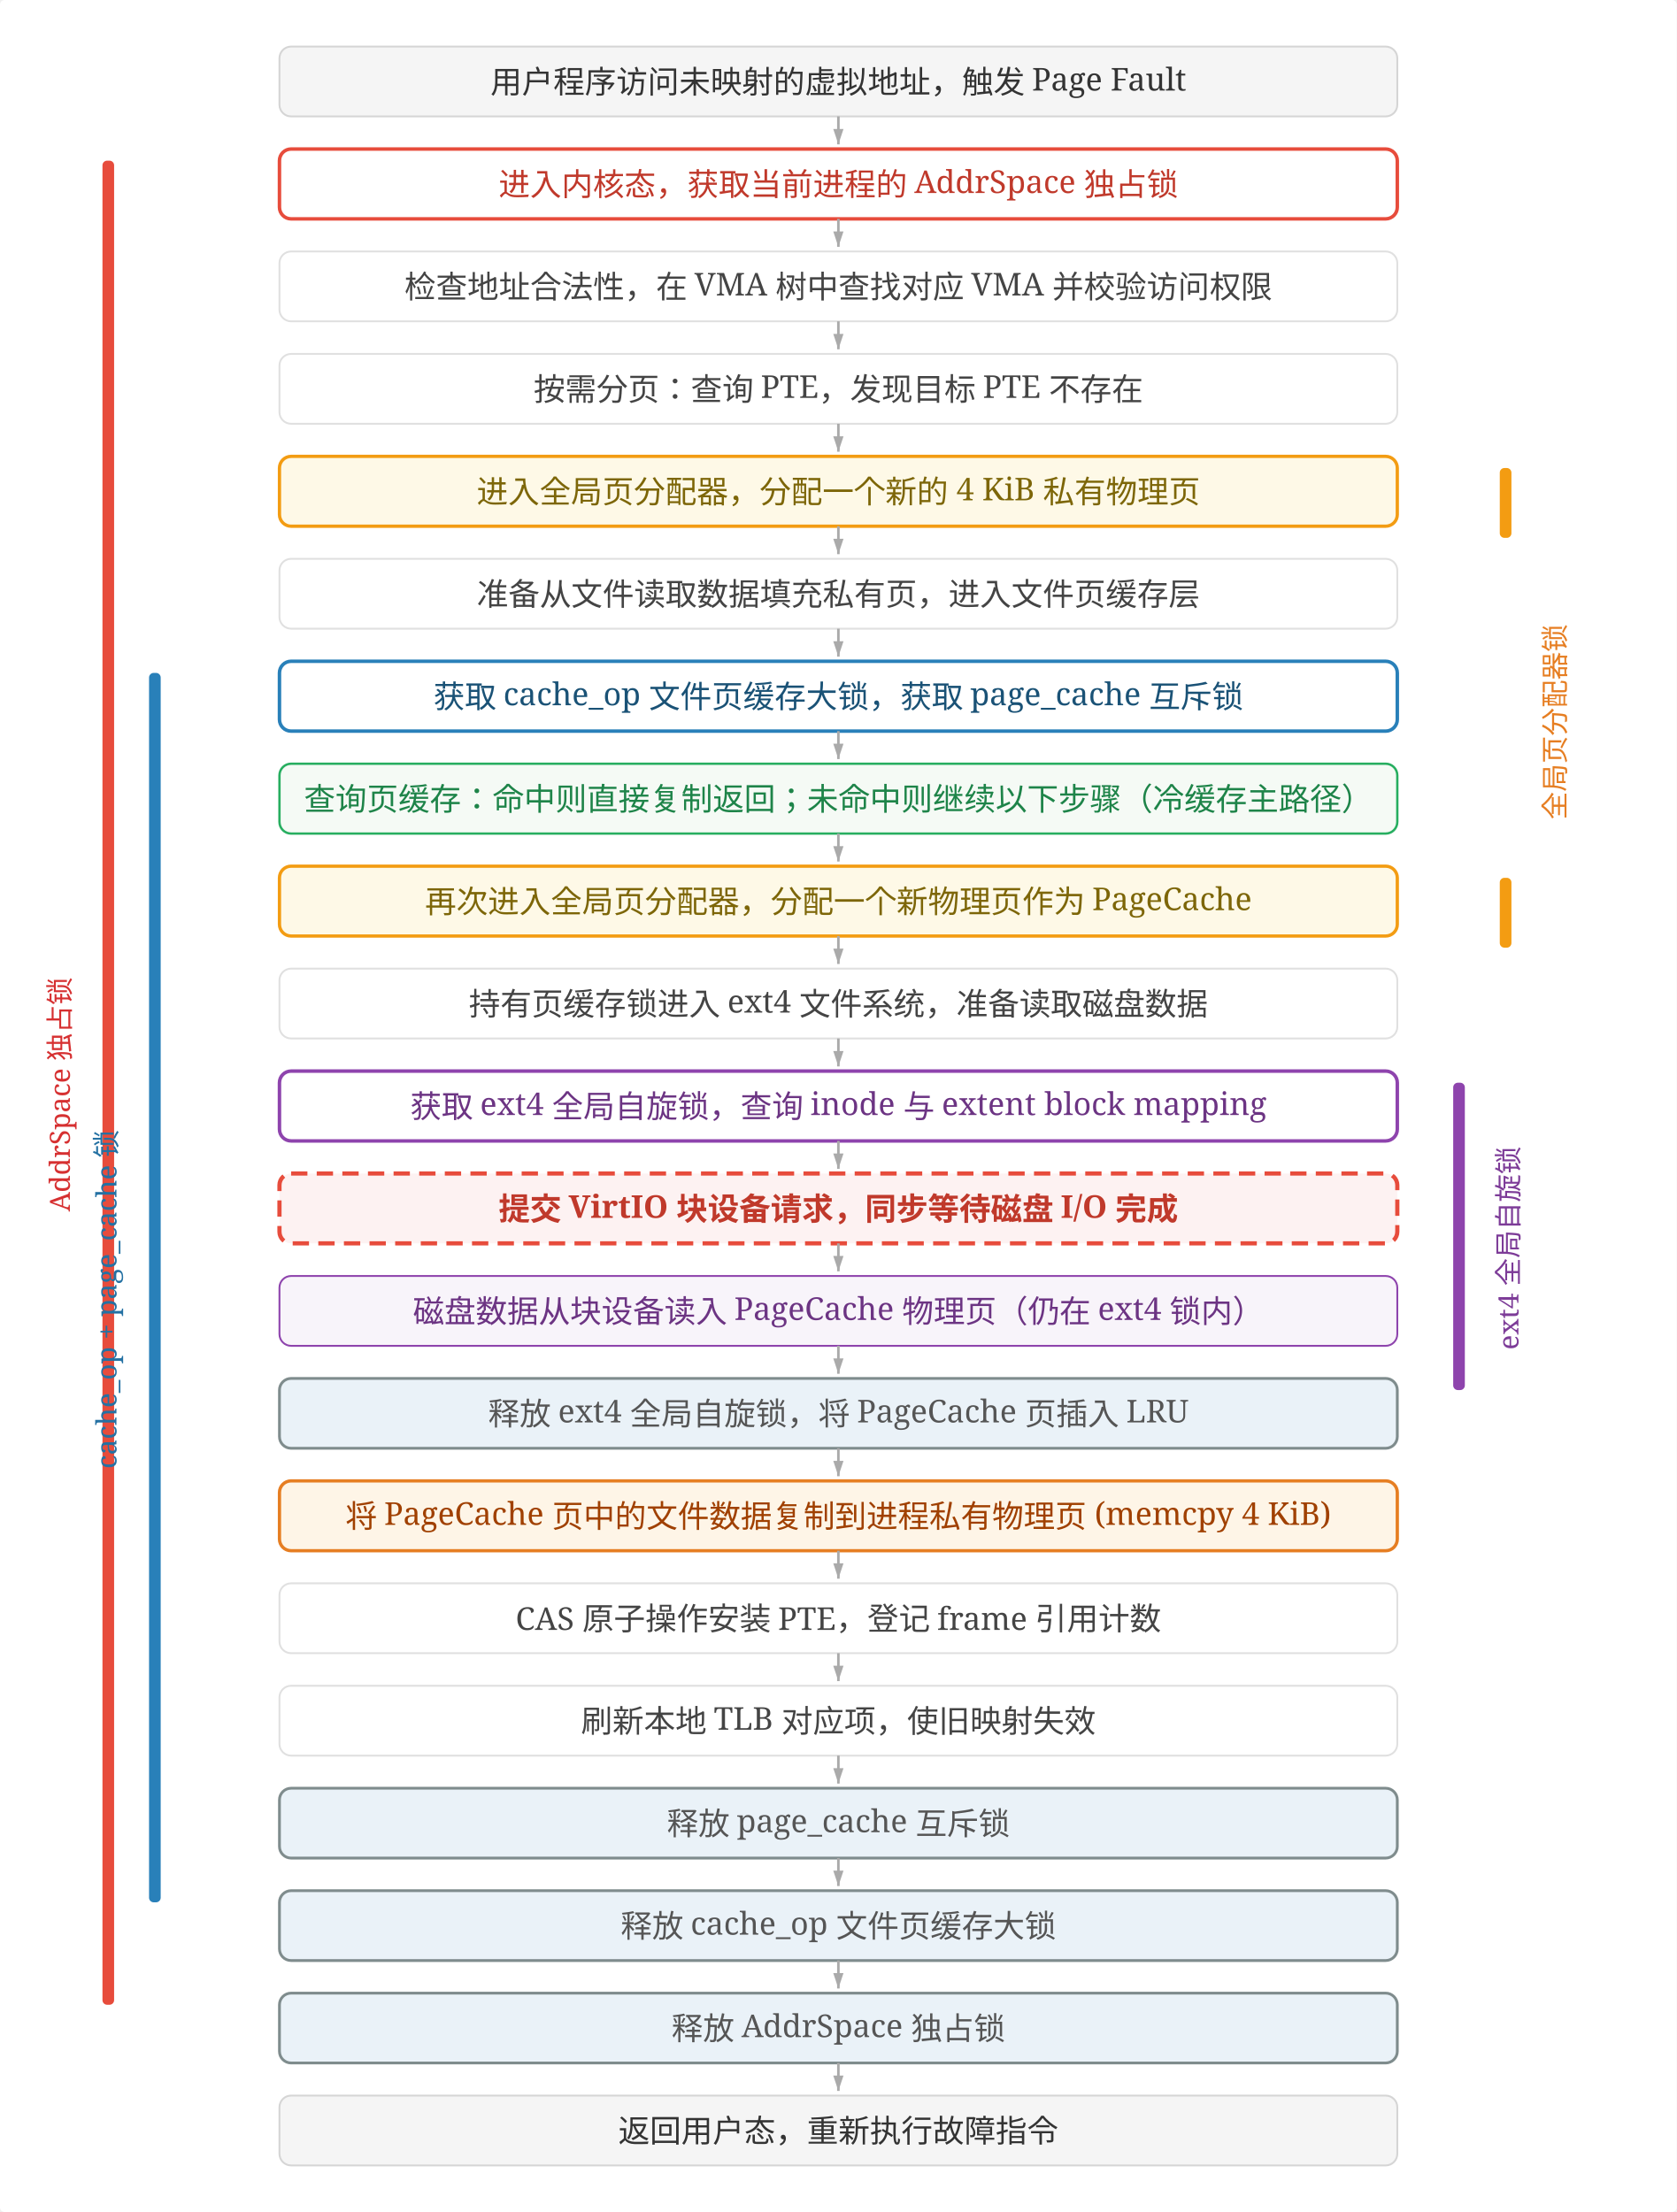
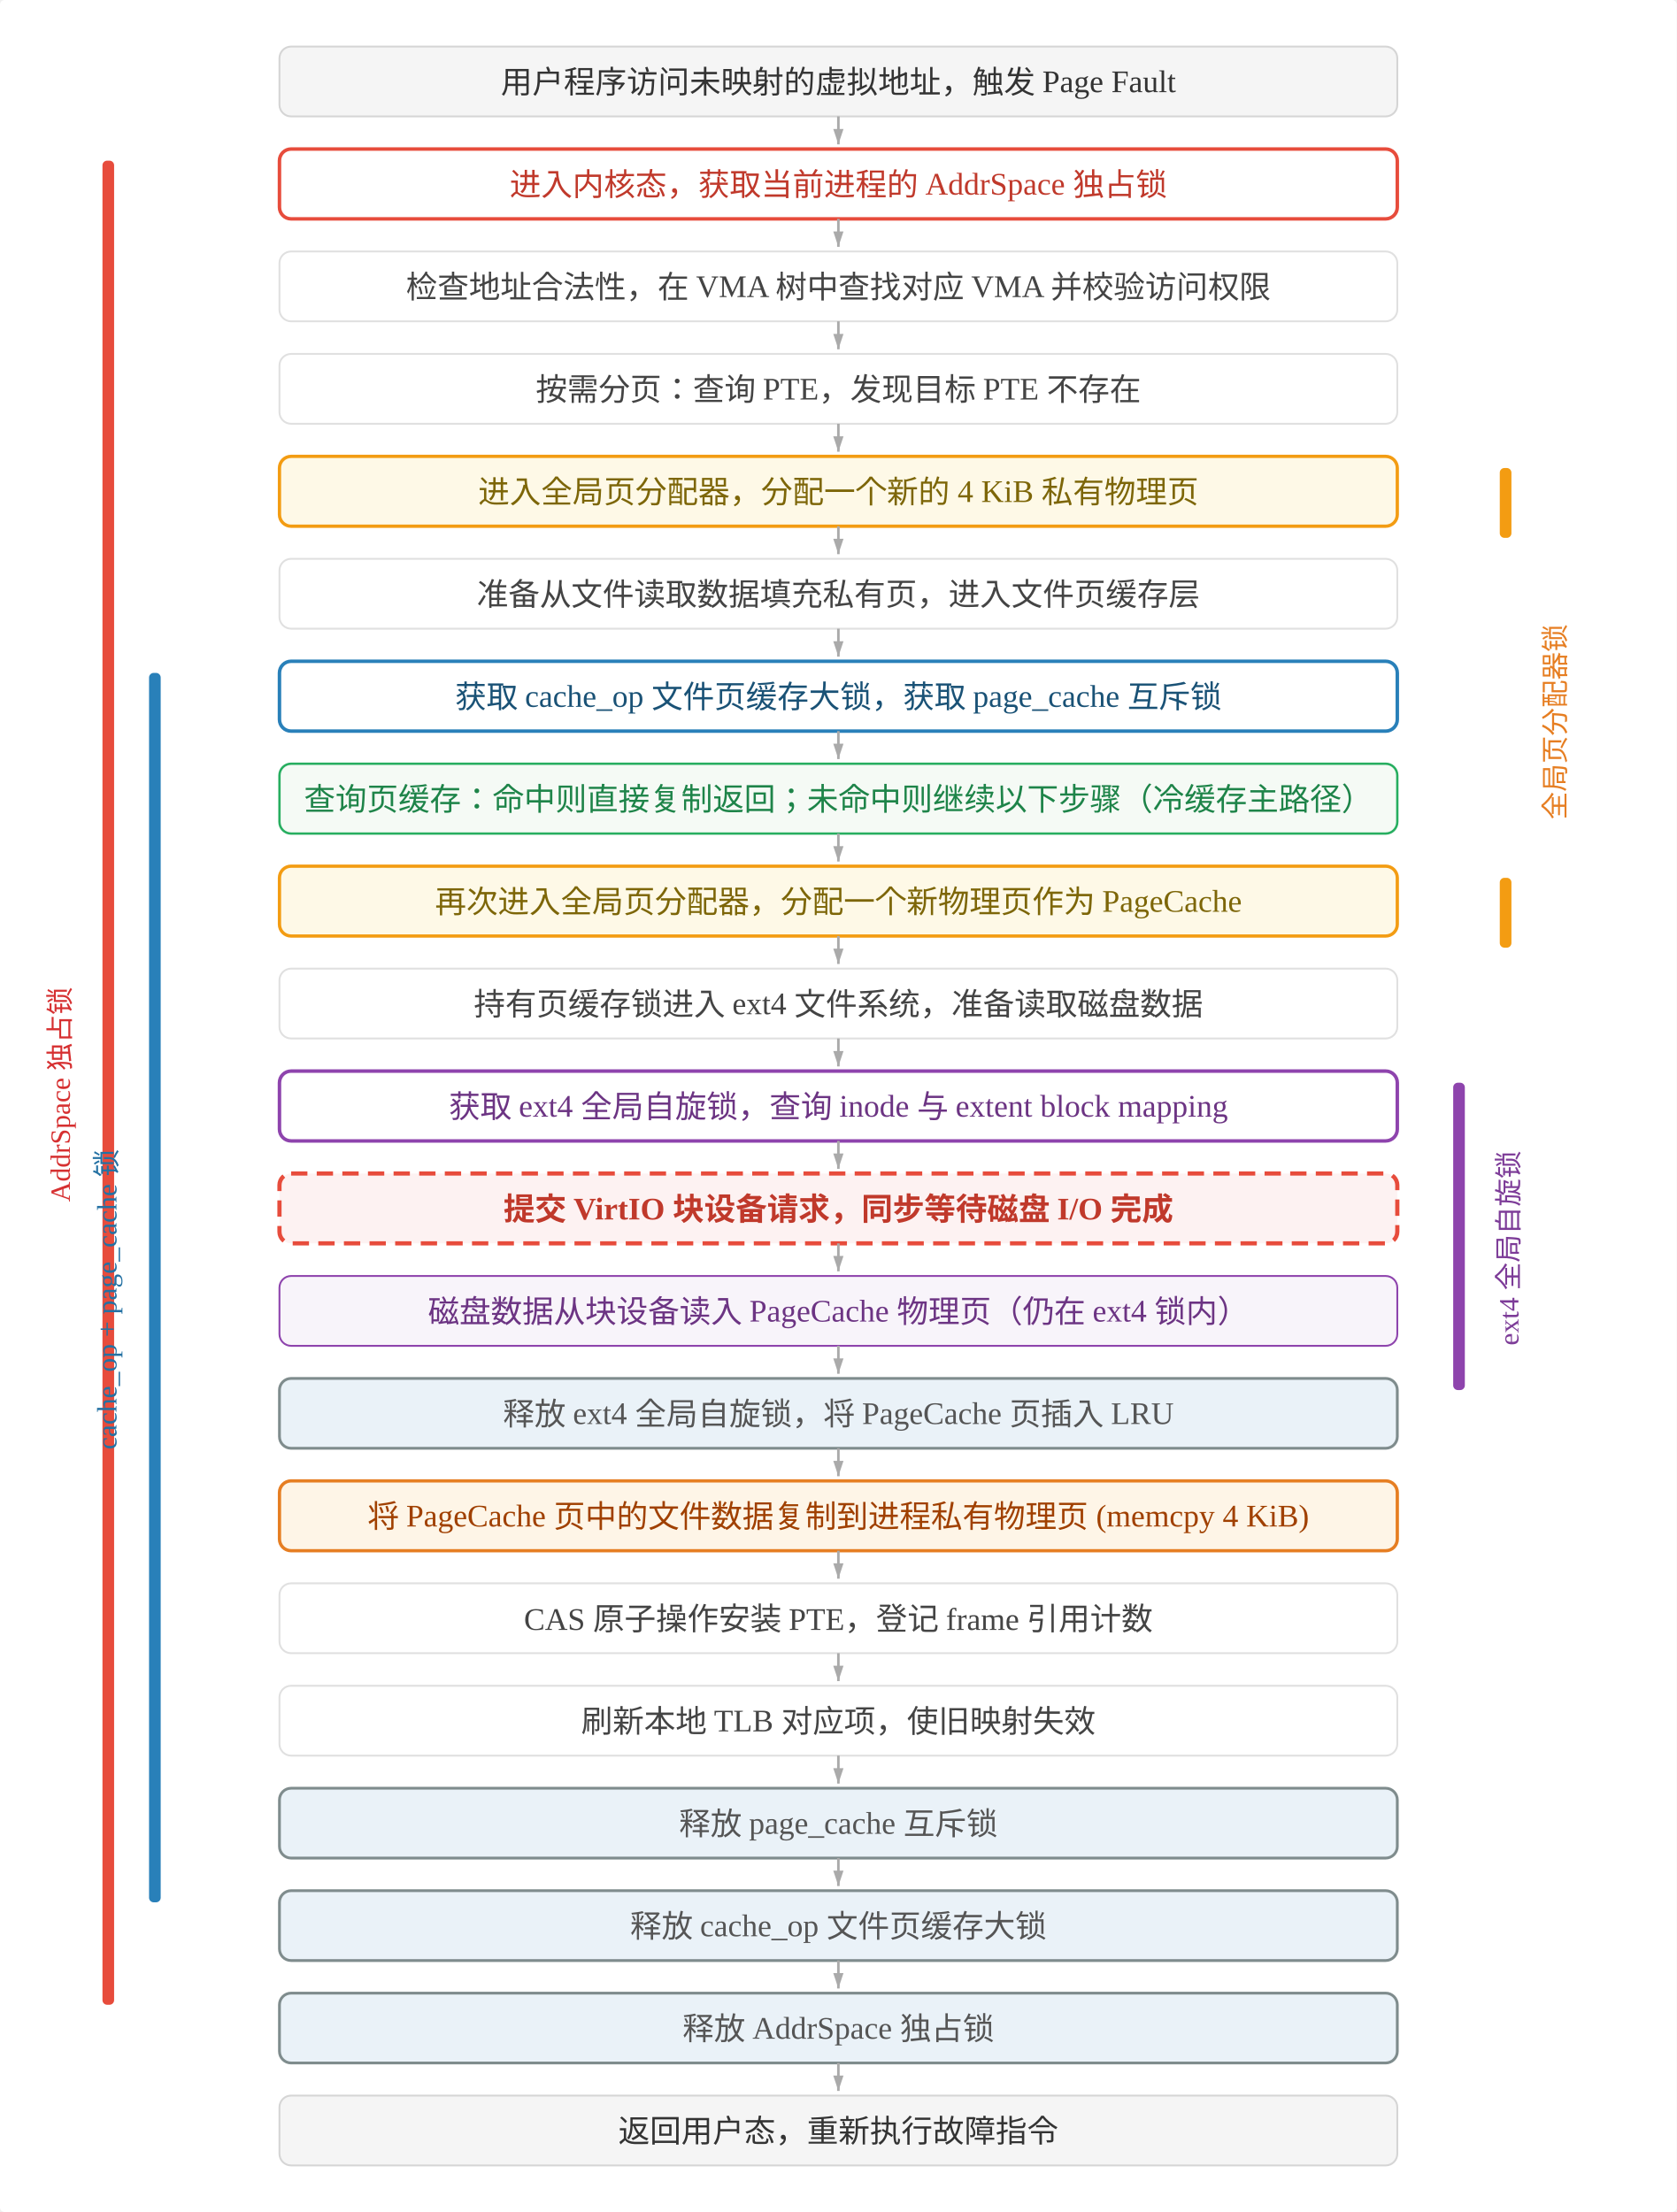
- <svg xmlns="http://www.w3.org/2000/svg" viewBox="0 0 720 950" font-family="KaiTi,STKaiti,楷体,serif">
+ <svg xmlns="http://www.w3.org/2000/svg" viewBox="0 0 720 950" font-family="KaiTi,STKaiti,楷体,Times New Roman,serif">
  <defs>
    <marker id="a" markerWidth="6" markerHeight="4" refX="6" refY="2" orient="auto">
      <path d="M0,0 L6,2 L0,4 Z" fill="#aaa" />
    </marker>
  </defs>
  <rect width="720" height="950" fill="#fff" rx="2" />
  <rect x="44" y="69" width="5" height="792" rx="2" fill="#e74c3c" />
  <text x="30" y="470" text-anchor="middle" fill="#d63031" font-size="12" transform="rotate(-90,30,470)">AddrSpace 独占锁</text>
  <rect x="64" y="289" width="5" height="528" rx="2" fill="#2980b9" />
  <text x="50" y="558" text-anchor="middle" fill="#2471a3" font-size="12" transform="rotate(-90,50,558)">cache_op + page_cache 锁</text>
  <rect x="624" y="465" width="5" height="132" rx="2" fill="#8e44ad" />
  <text x="652" y="536" text-anchor="middle" fill="#7d3c98" font-size="12" transform="rotate(-90,652,536)">ext4 全局自旋锁</text>
  <rect x="644" y="201" width="5" height="30" rx="2" fill="#f39c12" />
  <rect x="644" y="377" width="5" height="30" rx="2" fill="#f39c12" />
  <text x="672" y="310" text-anchor="middle" fill="#e67e22" font-size="12" transform="rotate(-90,672,310)">全局页分配器锁</text>
  <rect x="120" y="20" width="480" height="30" rx="5" fill="#f5f5f5" stroke="#d5d5d5" stroke-width="0.8" />
  <text x="360" y="40" text-anchor="middle" fill="#333" font-size="13.5">用户程序访问未映射的虚拟地址，触发 Page Fault</text>
  <line x1="360" y1="50" x2="360" y2="62" stroke="#aaa" stroke-width="1.1" marker-end="url(#a)" />
  <rect x="120" y="64" width="480" height="30" rx="5" fill="#fff" stroke="#e74c3c" stroke-width="1.5" />
  <text x="360" y="84" text-anchor="middle" fill="#c0392b" font-size="13.5">进入内核态，获取当前进程的 AddrSpace 独占锁</text>
  <line x1="360" y1="94" x2="360" y2="106" stroke="#aaa" stroke-width="1.1" marker-end="url(#a)" />
  <rect x="120" y="108" width="480" height="30" rx="5" fill="#fff" stroke="#e0e0e0" stroke-width="0.8" />
  <text x="360" y="128" text-anchor="middle" fill="#444" font-size="13.5">检查地址合法性，在 VMA 树中查找对应 VMA 并校验访问权限</text>
  <line x1="360" y1="138" x2="360" y2="150" stroke="#aaa" stroke-width="1.1" marker-end="url(#a)" />
  <rect x="120" y="152" width="480" height="30" rx="5" fill="#fff" stroke="#e0e0e0" stroke-width="0.8" />
  <text x="360" y="172" text-anchor="middle" fill="#444" font-size="13.5">按需分页：查询 PTE，发现目标 PTE 不存在</text>
  <line x1="360" y1="182" x2="360" y2="194" stroke="#aaa" stroke-width="1.1" marker-end="url(#a)" />
  <rect x="120" y="196" width="480" height="30" rx="5" fill="#fef9e7" stroke="#f39c12" stroke-width="1.4" />
  <text x="360" y="216" text-anchor="middle" fill="#7d6608" font-size="13.5">进入全局页分配器，分配一个新的 4 KiB 私有物理页</text>
  <line x1="360" y1="226" x2="360" y2="238" stroke="#aaa" stroke-width="1.1" marker-end="url(#a)" />
  <rect x="120" y="240" width="480" height="30" rx="5" fill="#fff" stroke="#e0e0e0" stroke-width="0.8" />
  <text x="360" y="260" text-anchor="middle" fill="#444" font-size="13.5">准备从文件读取数据填充私有页，进入文件页缓存层</text>
  <line x1="360" y1="270" x2="360" y2="282" stroke="#aaa" stroke-width="1.1" marker-end="url(#a)" />
  <rect x="120" y="284" width="480" height="30" rx="5" fill="#fff" stroke="#2980b9" stroke-width="1.5" />
  <text x="360" y="304" text-anchor="middle" fill="#1a5276" font-size="13.5">获取 cache_op 文件页缓存大锁，获取 page_cache 互斥锁</text>
  <line x1="360" y1="314" x2="360" y2="326" stroke="#aaa" stroke-width="1.1" marker-end="url(#a)" />
  <rect x="120" y="328" width="480" height="30" rx="5" fill="#f5faf5" stroke="#27ae60" stroke-width="1" />
  <text x="360" y="348" text-anchor="middle" fill="#1e8449" font-size="13.5">查询页缓存：命中则直接复制返回；未命中则继续以下步骤（冷缓存主路径）</text>
  <line x1="360" y1="358" x2="360" y2="370" stroke="#aaa" stroke-width="1.1" marker-end="url(#a)" />
  <rect x="120" y="372" width="480" height="30" rx="5" fill="#fef9e7" stroke="#f39c12" stroke-width="1.4" />
  <text x="360" y="392" text-anchor="middle" fill="#7d6608" font-size="13.5">再次进入全局页分配器，分配一个新物理页作为 PageCache</text>
  <line x1="360" y1="402" x2="360" y2="414" stroke="#aaa" stroke-width="1.1" marker-end="url(#a)" />
  <rect x="120" y="416" width="480" height="30" rx="5" fill="#fff" stroke="#e0e0e0" stroke-width="0.8" />
  <text x="360" y="436" text-anchor="middle" fill="#444" font-size="13.5">持有页缓存锁进入 ext4 文件系统，准备读取磁盘数据</text>
  <line x1="360" y1="446" x2="360" y2="458" stroke="#aaa" stroke-width="1.1" marker-end="url(#a)" />
  <rect x="120" y="460" width="480" height="30" rx="5" fill="#fff" stroke="#8e44ad" stroke-width="1.5" />
  <text x="360" y="480" text-anchor="middle" fill="#6c3483" font-size="13.5">获取 ext4 全局自旋锁，查询 inode 与 extent block mapping</text>
  <line x1="360" y1="490" x2="360" y2="502" stroke="#aaa" stroke-width="1.1" marker-end="url(#a)" />
  <rect x="120" y="504" width="480" height="30" rx="5" fill="#fdf2f2" stroke="#e74c3c" stroke-width="1.8" stroke-dasharray="7,4" />
  <text x="360" y="524" text-anchor="middle" fill="#c0392b" font-size="13.5" font-weight="bold">提交 VirtIO 块设备请求，同步等待磁盘 I/O 完成</text>
  <line x1="360" y1="534" x2="360" y2="546" stroke="#aaa" stroke-width="1.1" marker-end="url(#a)" />
  <rect x="120" y="548" width="480" height="30" rx="5" fill="#f8f4fa" stroke="#8e44ad" stroke-width="0.8" />
  <text x="360" y="568" text-anchor="middle" fill="#6c3483" font-size="13.5">磁盘数据从块设备读入 PageCache 物理页（仍在 ext4 锁内）</text>
  <line x1="360" y1="578" x2="360" y2="590" stroke="#aaa" stroke-width="1.1" marker-end="url(#a)" />
  <rect x="120" y="592" width="480" height="30" rx="5" fill="#eaf2f8" stroke="#7f8c8d" stroke-width="1.2" />
  <text x="360" y="612" text-anchor="middle" fill="#555" font-size="13.5">释放 ext4 全局自旋锁，将 PageCache 页插入 LRU</text>
  <line x1="360" y1="622" x2="360" y2="634" stroke="#aaa" stroke-width="1.1" marker-end="url(#a)" />
  <rect x="120" y="636" width="480" height="30" rx="5" fill="#fef5e7" stroke="#e67e22" stroke-width="1.4" />
  <text x="360" y="656" text-anchor="middle" fill="#a04000" font-size="13.5">将 PageCache 页中的文件数据复制到进程私有物理页 (memcpy 4 KiB)</text>
  <line x1="360" y1="666" x2="360" y2="678" stroke="#aaa" stroke-width="1.1" marker-end="url(#a)" />
  <rect x="120" y="680" width="480" height="30" rx="5" fill="#fff" stroke="#e0e0e0" stroke-width="0.8" />
  <text x="360" y="700" text-anchor="middle" fill="#444" font-size="13.5">CAS 原子操作安装 PTE，登记 frame 引用计数</text>
  <line x1="360" y1="710" x2="360" y2="722" stroke="#aaa" stroke-width="1.1" marker-end="url(#a)" />
  <rect x="120" y="724" width="480" height="30" rx="5" fill="#fff" stroke="#e0e0e0" stroke-width="0.8" />
  <text x="360" y="744" text-anchor="middle" fill="#444" font-size="13.5">刷新本地 TLB 对应项，使旧映射失效</text>
  <line x1="360" y1="754" x2="360" y2="766" stroke="#aaa" stroke-width="1.1" marker-end="url(#a)" />
  <rect x="120" y="768" width="480" height="30" rx="5" fill="#eaf2f8" stroke="#7f8c8d" stroke-width="1.2" />
  <text x="360" y="788" text-anchor="middle" fill="#555" font-size="13.5">释放 page_cache 互斥锁</text>
  <line x1="360" y1="798" x2="360" y2="810" stroke="#aaa" stroke-width="1.1" marker-end="url(#a)" />
  <rect x="120" y="812" width="480" height="30" rx="5" fill="#eaf2f8" stroke="#7f8c8d" stroke-width="1.2" />
  <text x="360" y="832" text-anchor="middle" fill="#555" font-size="13.5">释放 cache_op 文件页缓存大锁</text>
  <line x1="360" y1="842" x2="360" y2="854" stroke="#aaa" stroke-width="1.1" marker-end="url(#a)" />
  <rect x="120" y="856" width="480" height="30" rx="5" fill="#eaf2f8" stroke="#7f8c8d" stroke-width="1.2" />
  <text x="360" y="876" text-anchor="middle" fill="#555" font-size="13.5">释放 AddrSpace 独占锁</text>
  <line x1="360" y1="886" x2="360" y2="898" stroke="#aaa" stroke-width="1.1" marker-end="url(#a)" />
  <rect x="120" y="900" width="480" height="30" rx="5" fill="#f5f5f5" stroke="#d5d5d5" stroke-width="0.8" />
  <text x="360" y="920" text-anchor="middle" fill="#333" font-size="13.5">返回用户态，重新执行故障指令</text>
</svg>
